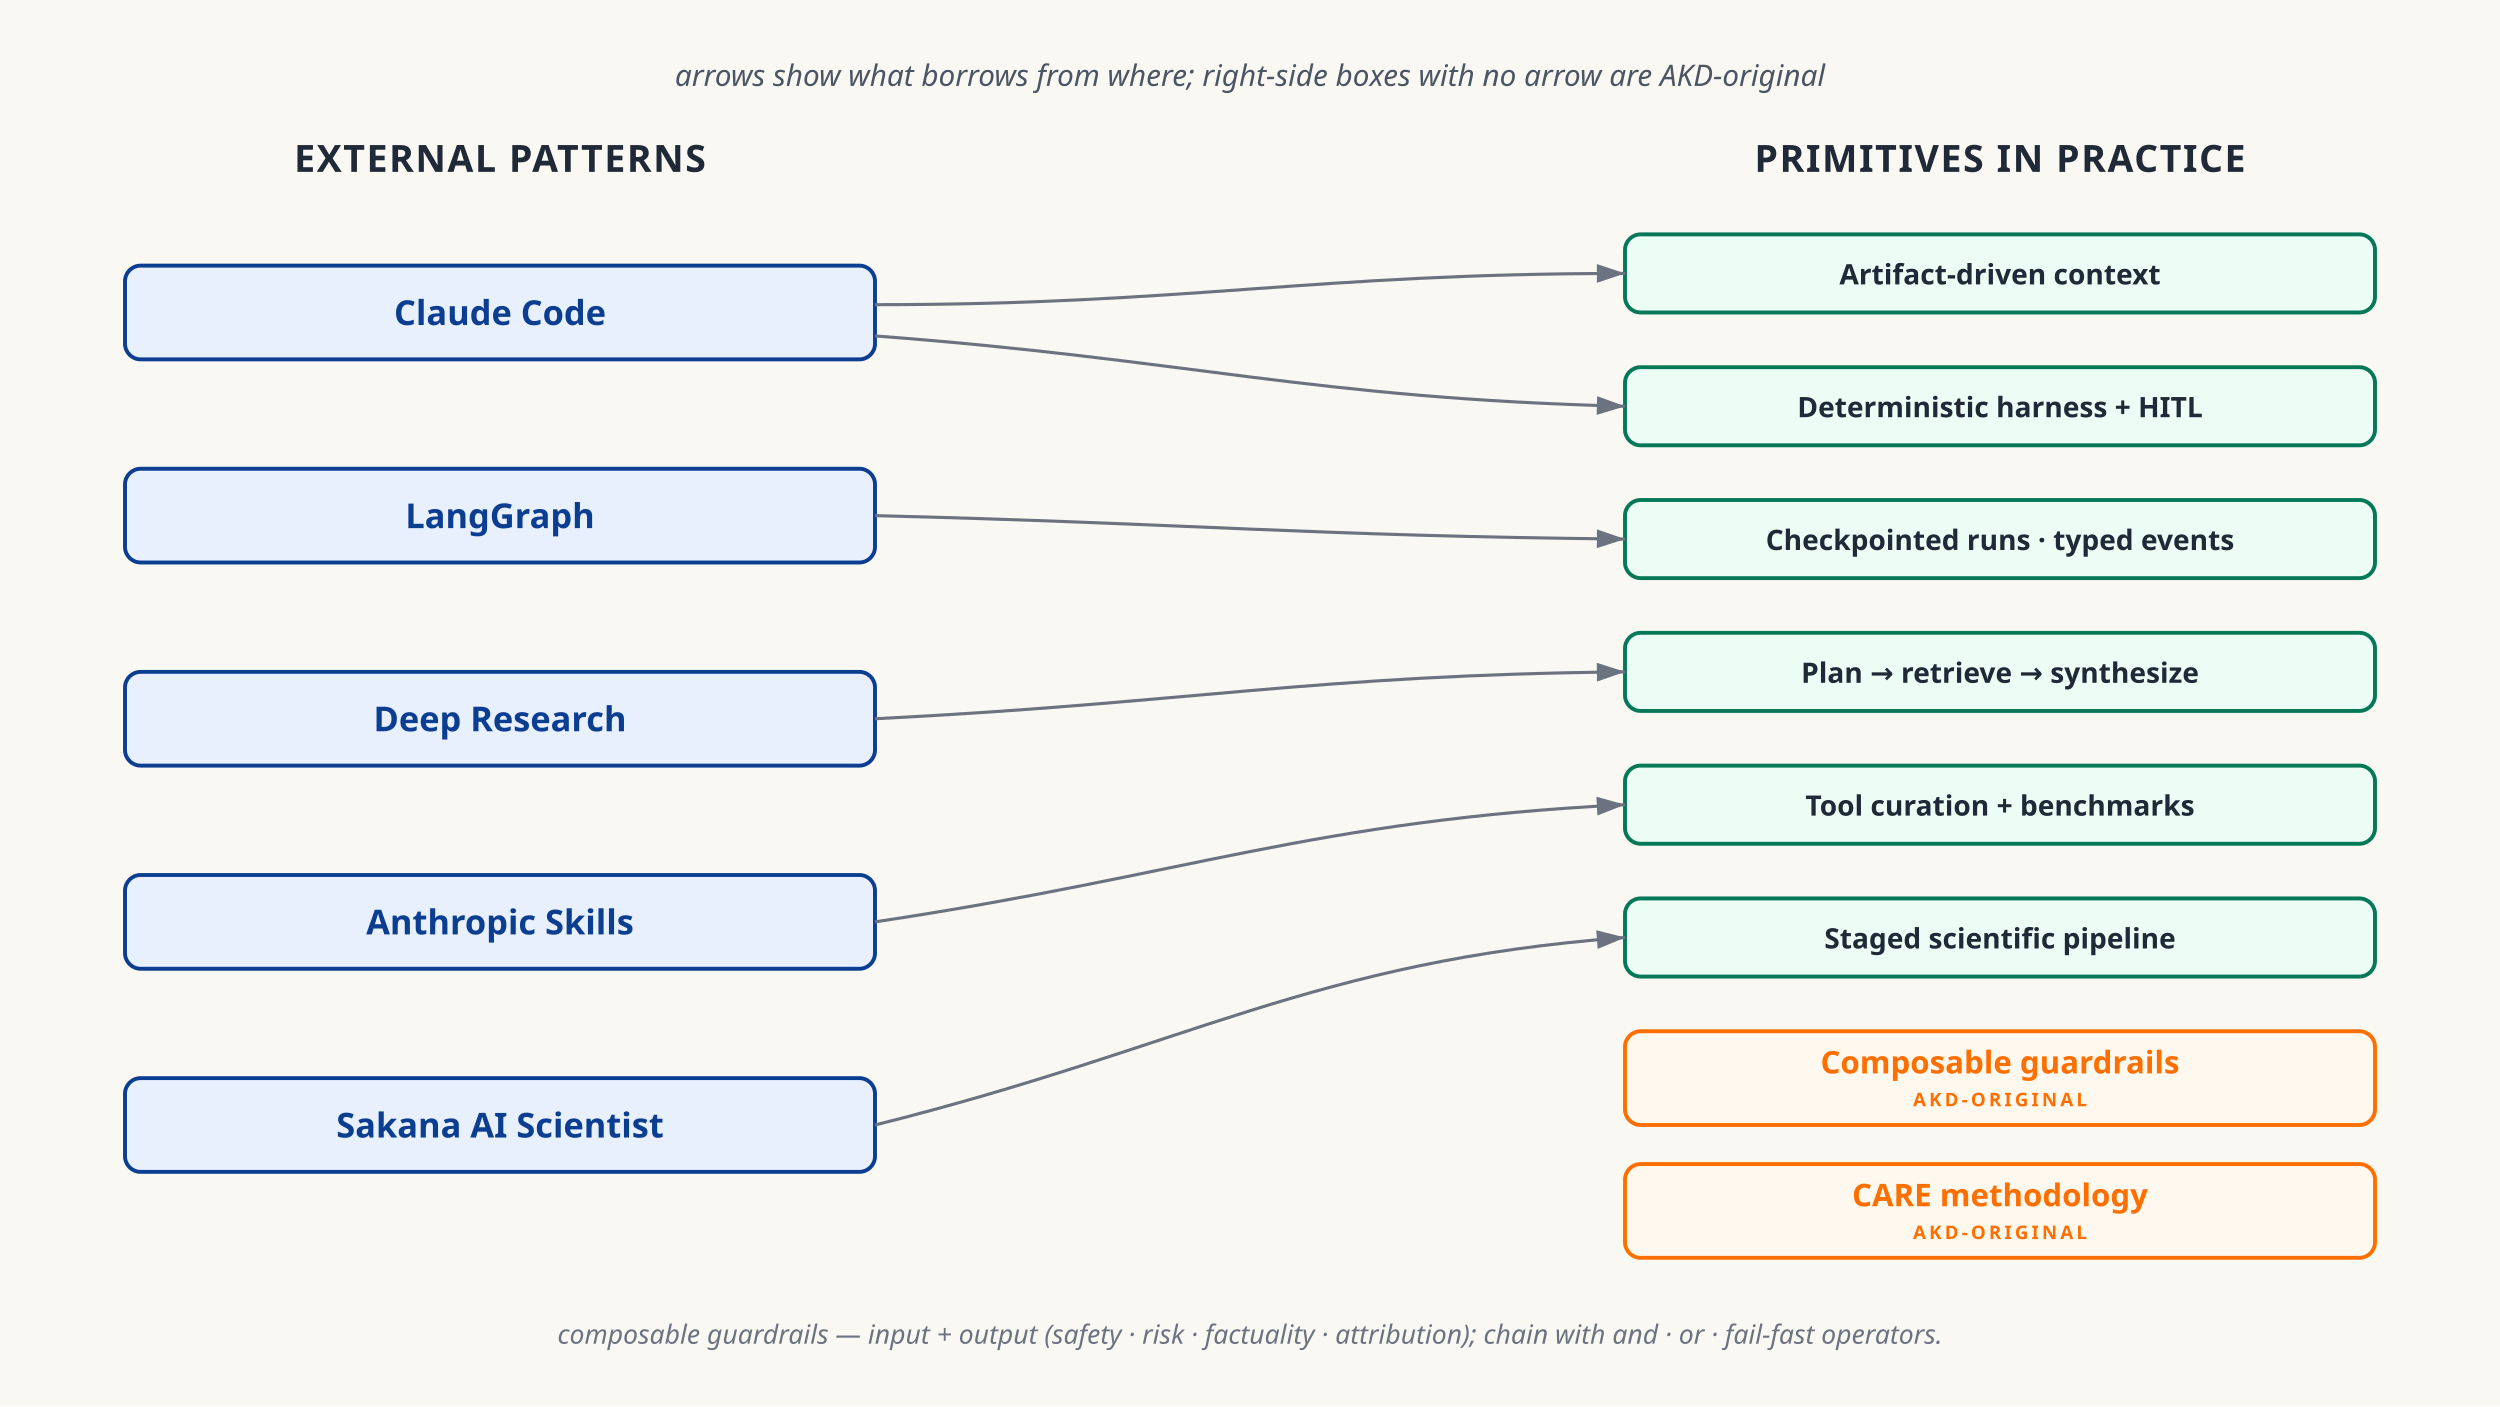
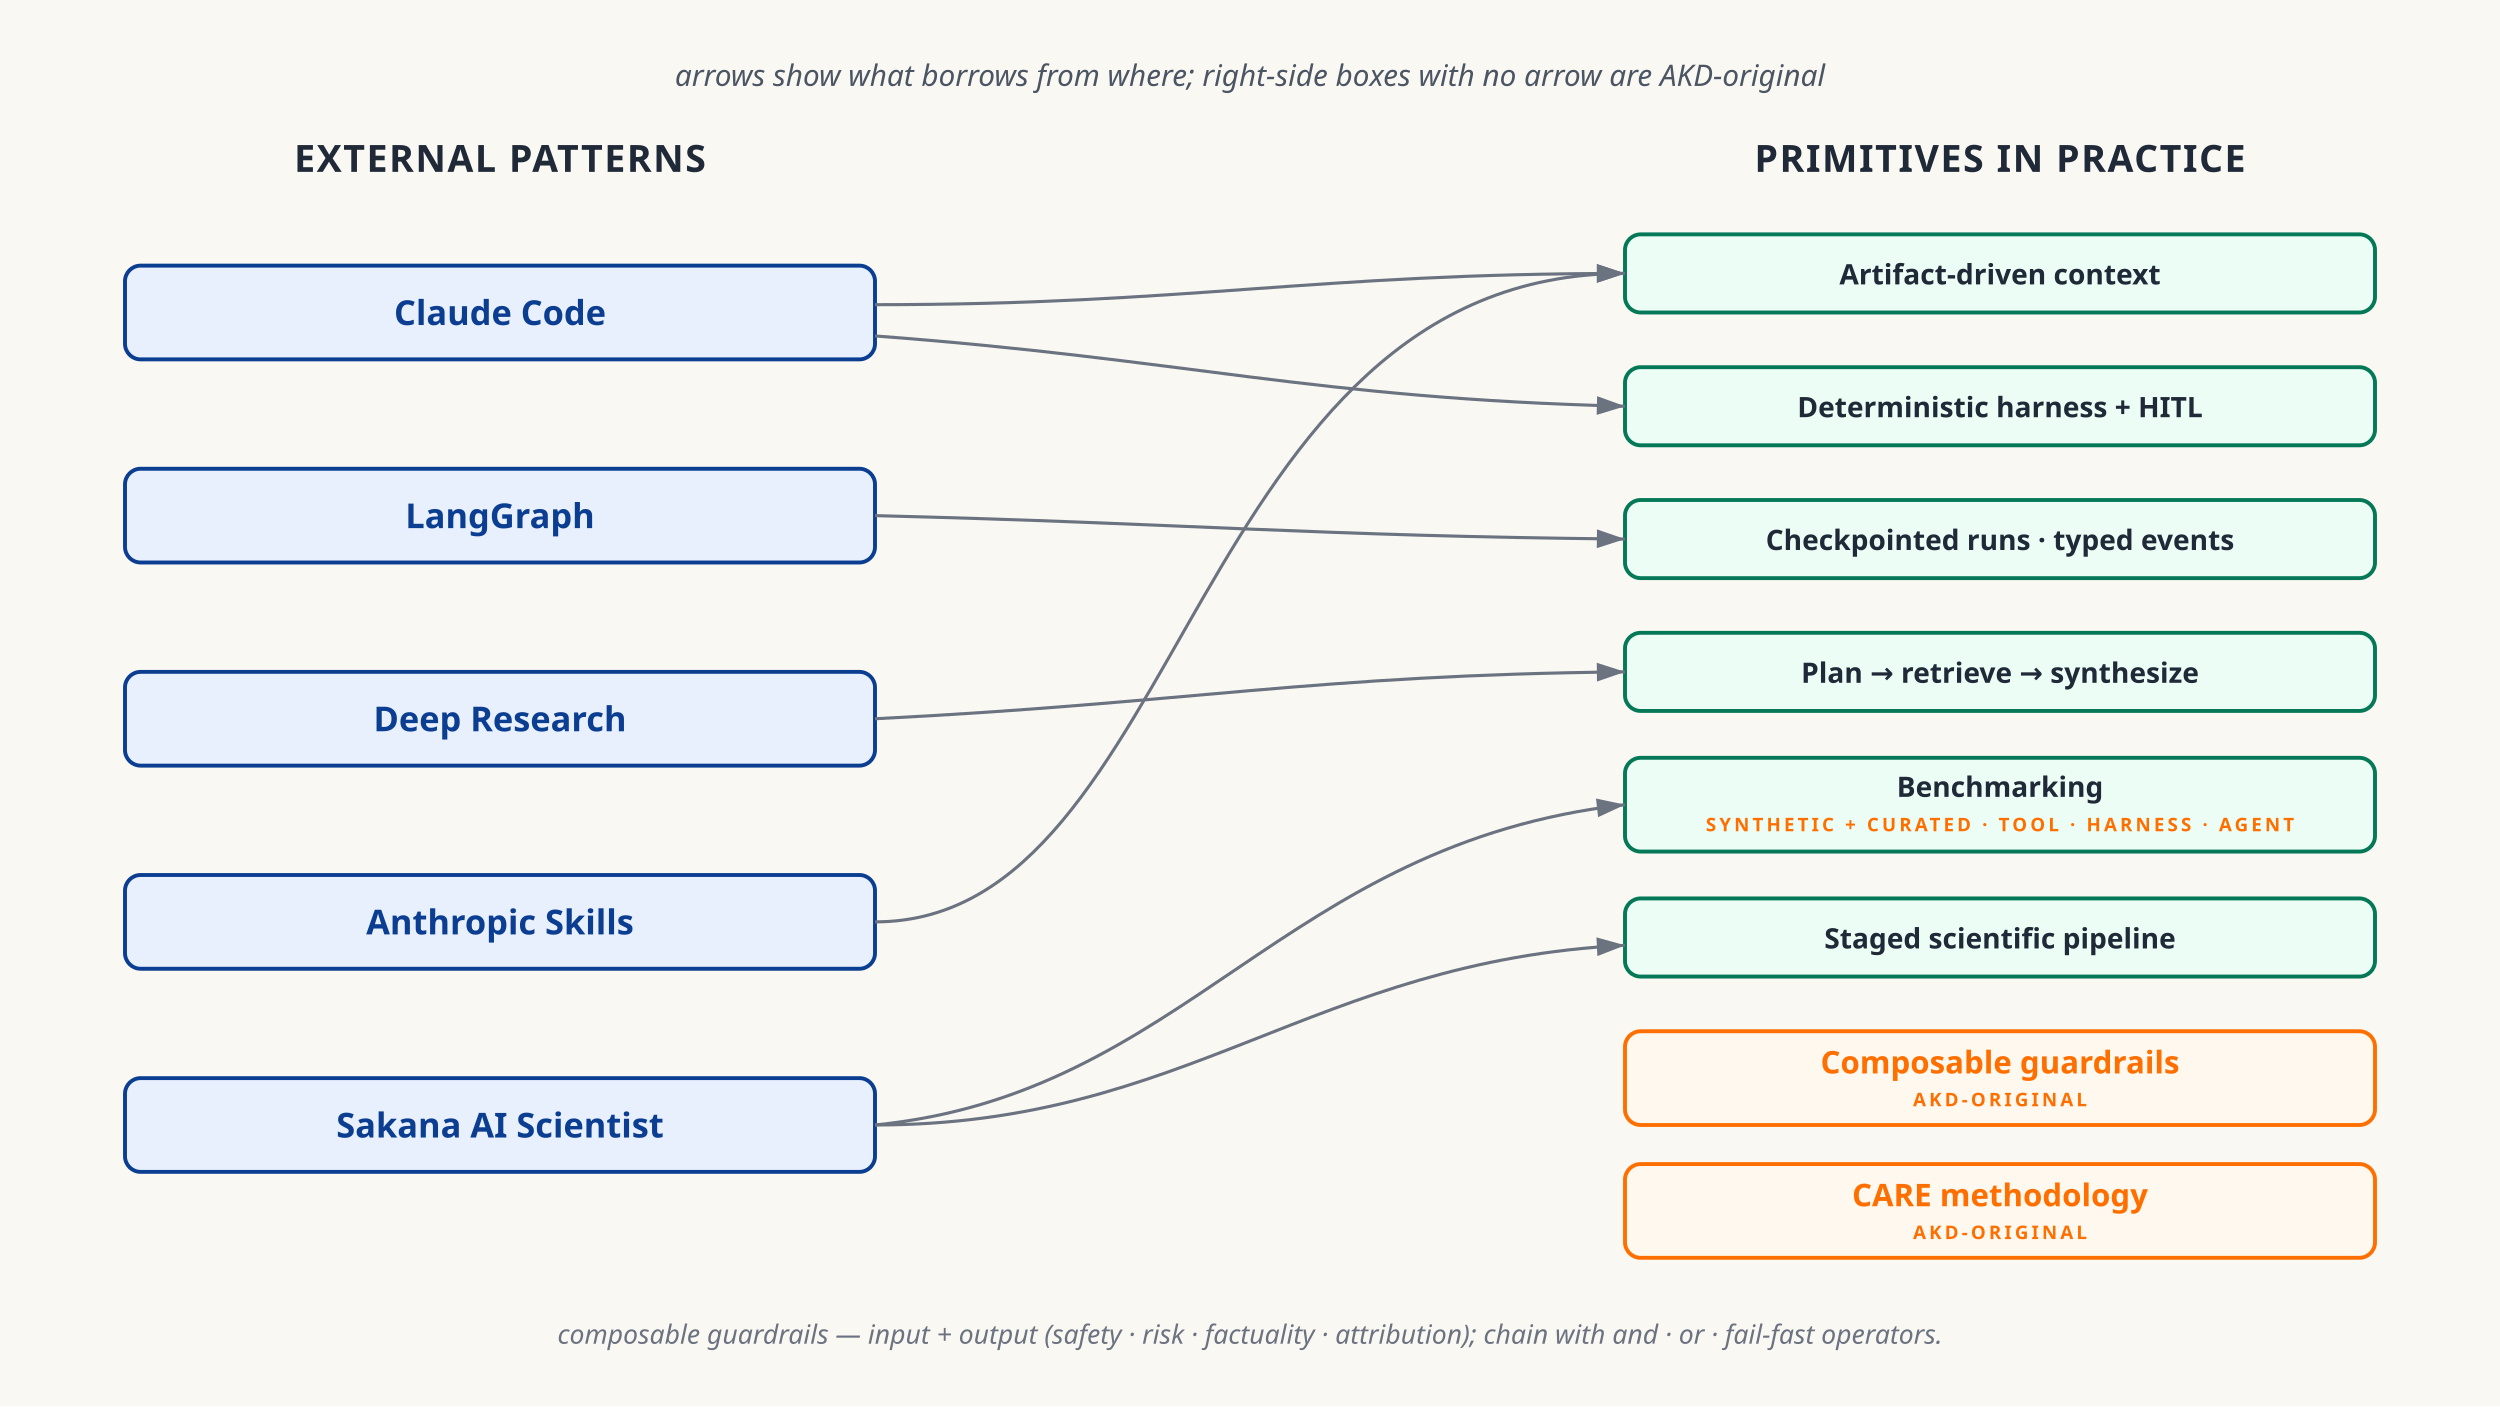
<svg xmlns="http://www.w3.org/2000/svg" viewBox="0 0 1600 900" font-family="sans-serif">
  <defs>
    <style>
      .bg { fill: #faf8f3; }
      .title { fill: #1f2937; font-size: 38px; font-weight: 700; }
      .subtitle { fill: #4b5563; font-size: 19px; font-style: italic; }
      .col-h { fill: #1f2937; font-size: 24px; font-weight: 700; letter-spacing: 1px; }
      .box { stroke-width: 2.5; rx: 10; ry: 10; }
      .ext-box { fill: #e8f0fe; stroke: #0B3D91; }
      .akd-box { fill: #ecfdf5; stroke: #047857; }
      .orig-box { fill: #fff8ef; stroke: #FF6F00; }
      .ext-text { fill: #0B3D91; font-size: 22px; font-weight: 700; }
      .akd-text { fill: #1f2937; font-size: 18px; font-weight: 600; }
      .orig-text { fill: #FF6F00; font-size: 20px; font-weight: 700; }
      .orig-badge { fill: #FF6F00; font-size: 12px; font-weight: 700; letter-spacing: 2px; }
      .arrow { stroke: #6b7280; stroke-width: 2; fill: none; }
      .footer { fill: #6b7280; font-size: 17px; font-style: italic; }
    </style>
    <marker id="arrow" markerWidth="10" markerHeight="10" refX="9" refY="3" orient="auto" markerUnits="strokeWidth">
      <path d="M0,0 L0,6 L9,3 z" fill="#6b7280" />
    </marker>
  </defs>
  <rect class="bg" width="1600" height="900" />
  <text x="800" y="55" class="subtitle" text-anchor="middle">arrows show what borrows from where; right-side boxes with no arrow are AKD-original</text>
  <text x="320" y="110" class="col-h" text-anchor="middle">EXTERNAL PATTERNS</text>
  <text x="1280" y="110" class="col-h" text-anchor="middle">PRIMITIVES IN PRACTICE</text>
  <rect class="box ext-box" x="80" y="170" width="480" height="60" />
  <text x="320" y="208" class="ext-text" text-anchor="middle">Claude Code</text>
  <rect class="box ext-box" x="80" y="300" width="480" height="60" />
  <text x="320" y="338" class="ext-text" text-anchor="middle">LangGraph</text>
  <rect class="box ext-box" x="80" y="430" width="480" height="60" />
  <text x="320" y="468" class="ext-text" text-anchor="middle">Deep Research</text>
  <rect class="box ext-box" x="80" y="560" width="480" height="60" />
  <text x="320" y="598" class="ext-text" text-anchor="middle">Anthropic Skills</text>
  <rect class="box ext-box" x="80" y="690" width="480" height="60" />
  <text x="320" y="728" class="ext-text" text-anchor="middle">Sakana AI Scientist</text>
  <rect class="box akd-box" x="1040" y="150" width="480" height="50" />
  <text x="1280" y="182" class="akd-text" text-anchor="middle">Artifact-driven context</text>
  <rect class="box akd-box" x="1040" y="235" width="480" height="50" />
  <text x="1280" y="267" class="akd-text" text-anchor="middle">Deterministic harness + HITL</text>
  <rect class="box akd-box" x="1040" y="320" width="480" height="50" />
  <text x="1280" y="352" class="akd-text" text-anchor="middle">Checkpointed runs · typed events</text>
  <rect class="box akd-box" x="1040" y="405" width="480" height="50" />
  <text x="1280" y="437" class="akd-text" text-anchor="middle">Plan → retrieve → synthesize</text>
-   <rect class="box akd-box" x="1040" y="490" width="480" height="50" />
-   <text x="1280" y="522" class="akd-text" text-anchor="middle">Tool curation + benchmarks</text>
+   <rect class="box akd-box" x="1040" y="485" width="480" height="60" />
+   <text x="1280" y="510" class="akd-text" text-anchor="middle">Benchmarking</text>
+   <text x="1280" y="532" class="orig-badge" fill="#4b5563" letter-spacing="1px" text-anchor="middle">SYNTHETIC + CURATED · TOOL · HARNESS · AGENT</text>
  <rect class="box akd-box" x="1040" y="575" width="480" height="50" />
  <text x="1280" y="607" class="akd-text" text-anchor="middle">Staged scientific pipeline</text>
  <rect class="box orig-box" x="1040" y="660" width="480" height="60" />
  <text x="1280" y="687" class="orig-text" text-anchor="middle">Composable guardrails</text>
  <text x="1280" y="708" class="orig-badge" text-anchor="middle">AKD-ORIGINAL</text>
  <rect class="box orig-box" x="1040" y="745" width="480" height="60" />
  <text x="1280" y="772" class="orig-text" text-anchor="middle">CARE methodology</text>
  <text x="1280" y="793" class="orig-badge" text-anchor="middle">AKD-ORIGINAL</text>
  <path class="arrow" d="M 560 195 C 760 195, 840 175, 1040 175" marker-end="url(#arrow)" />
  <path class="arrow" d="M 560 215 C 760 230, 840 255, 1040 260" marker-end="url(#arrow)" />
  <path class="arrow" d="M 560 330 C 760 335, 840 343, 1040 345" marker-end="url(#arrow)" />
  <path class="arrow" d="M 560 460 C 760 450, 840 432, 1040 430" marker-end="url(#arrow)" />
-   <path class="arrow" d="M 560 590 C 760 560, 840 525, 1040 515" marker-end="url(#arrow)" />
-   <path class="arrow" d="M 560 720 C 760 670, 840 615, 1040 600" marker-end="url(#arrow)" />
+   <path class="arrow" d="M 560 590 C 760 590, 760 175, 1040 175" marker-end="url(#arrow)" />
+   <path class="arrow" d="M 560 720 C 760 700, 820 540, 1040 515" marker-end="url(#arrow)" />
+   <path class="arrow" d="M 560 720 C 760 720, 840 615, 1040 605" marker-end="url(#arrow)" />
  <text x="800" y="860" class="footer" text-anchor="middle">composable guardrails — input + output (safety · risk · factuality · attribution); chain with and · or · fail-fast operators.</text>
</svg>
